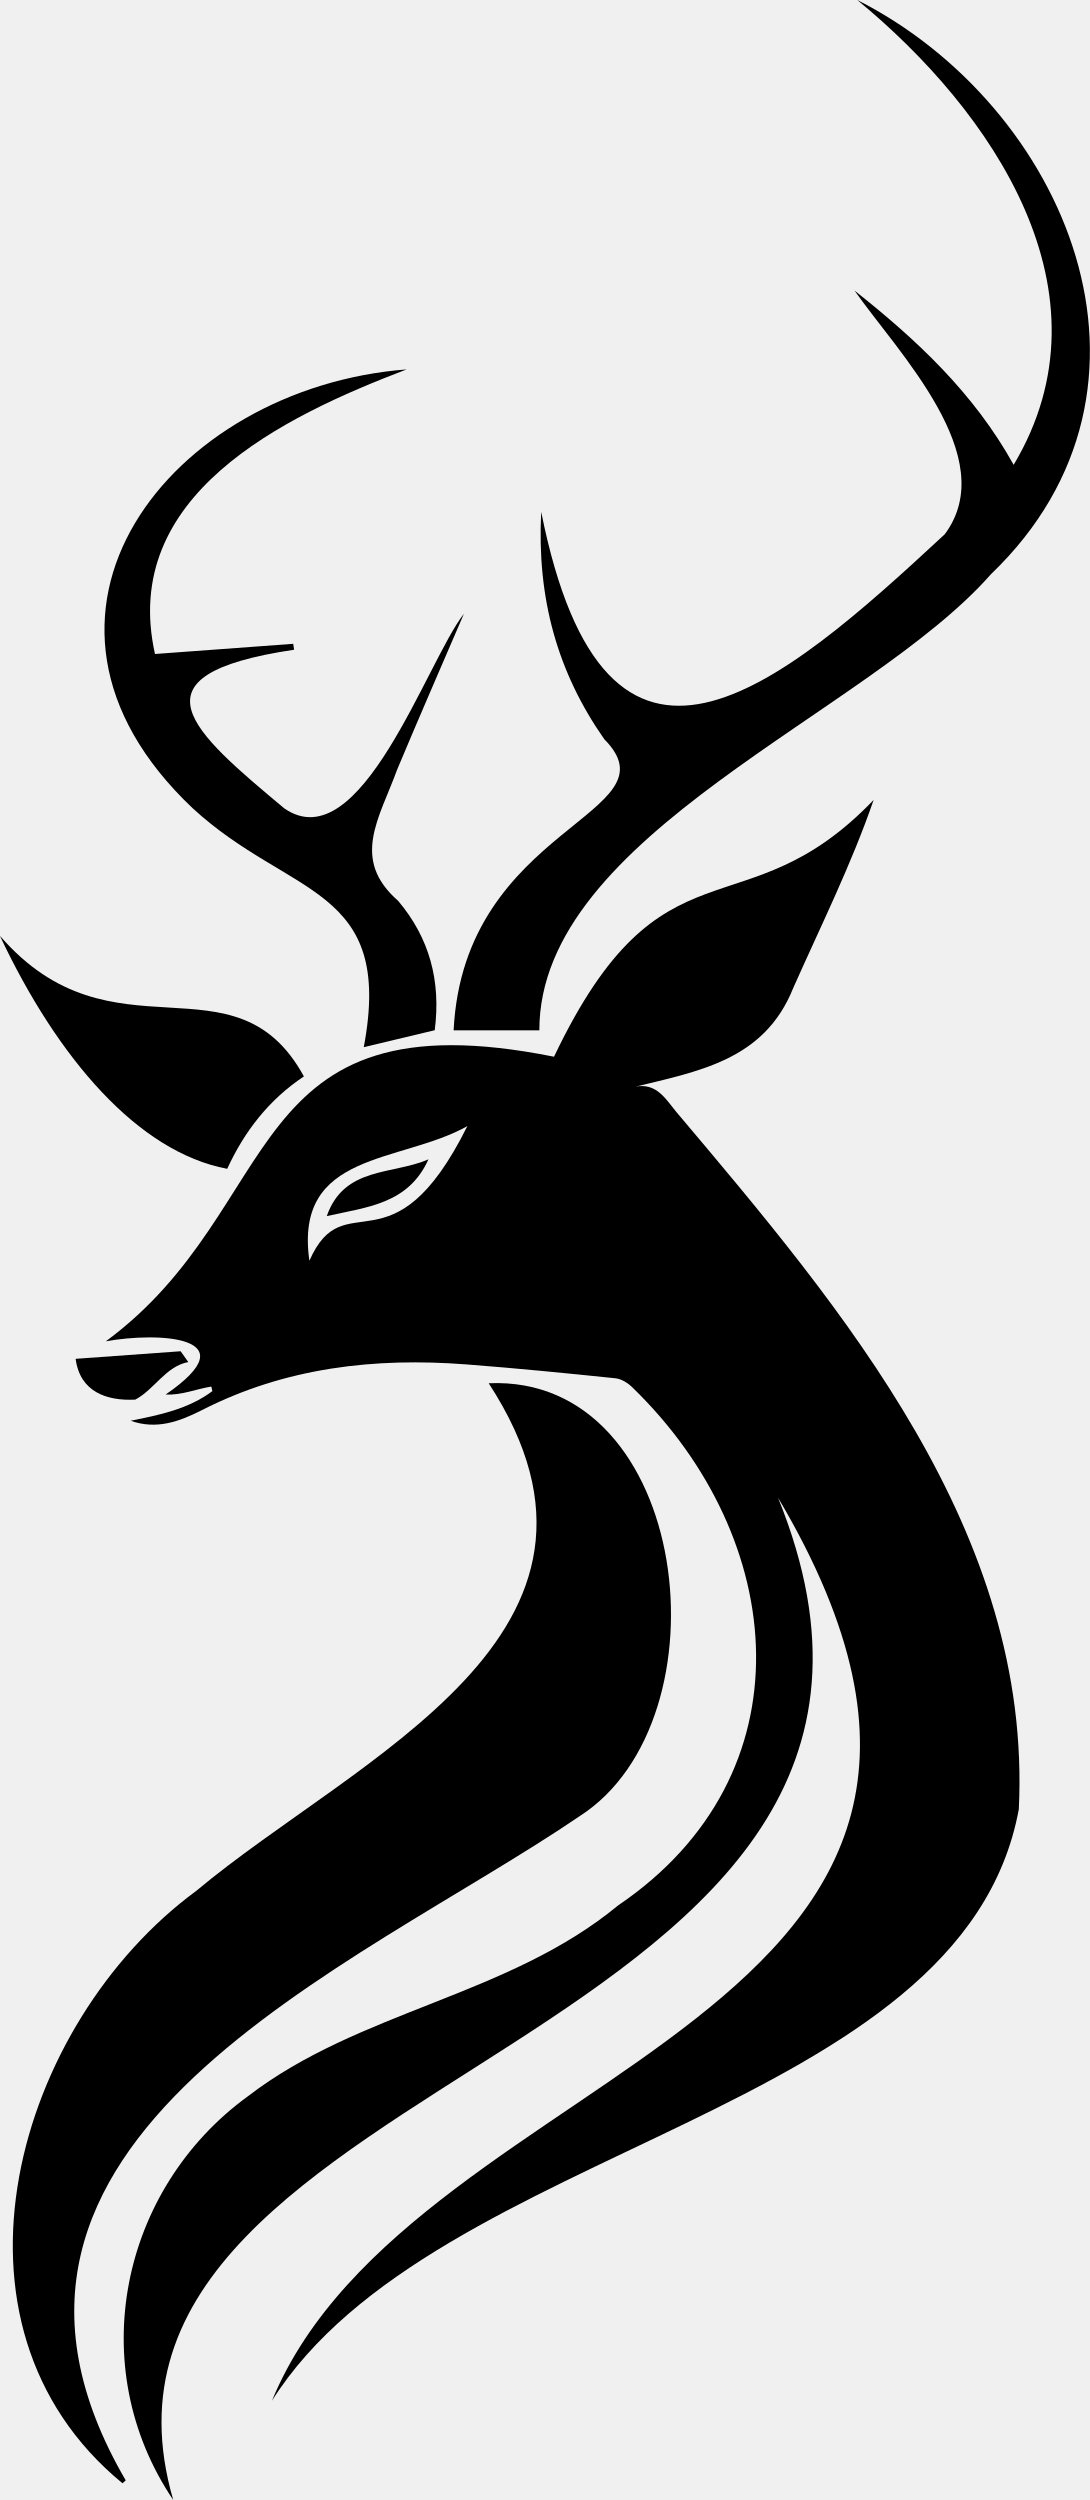
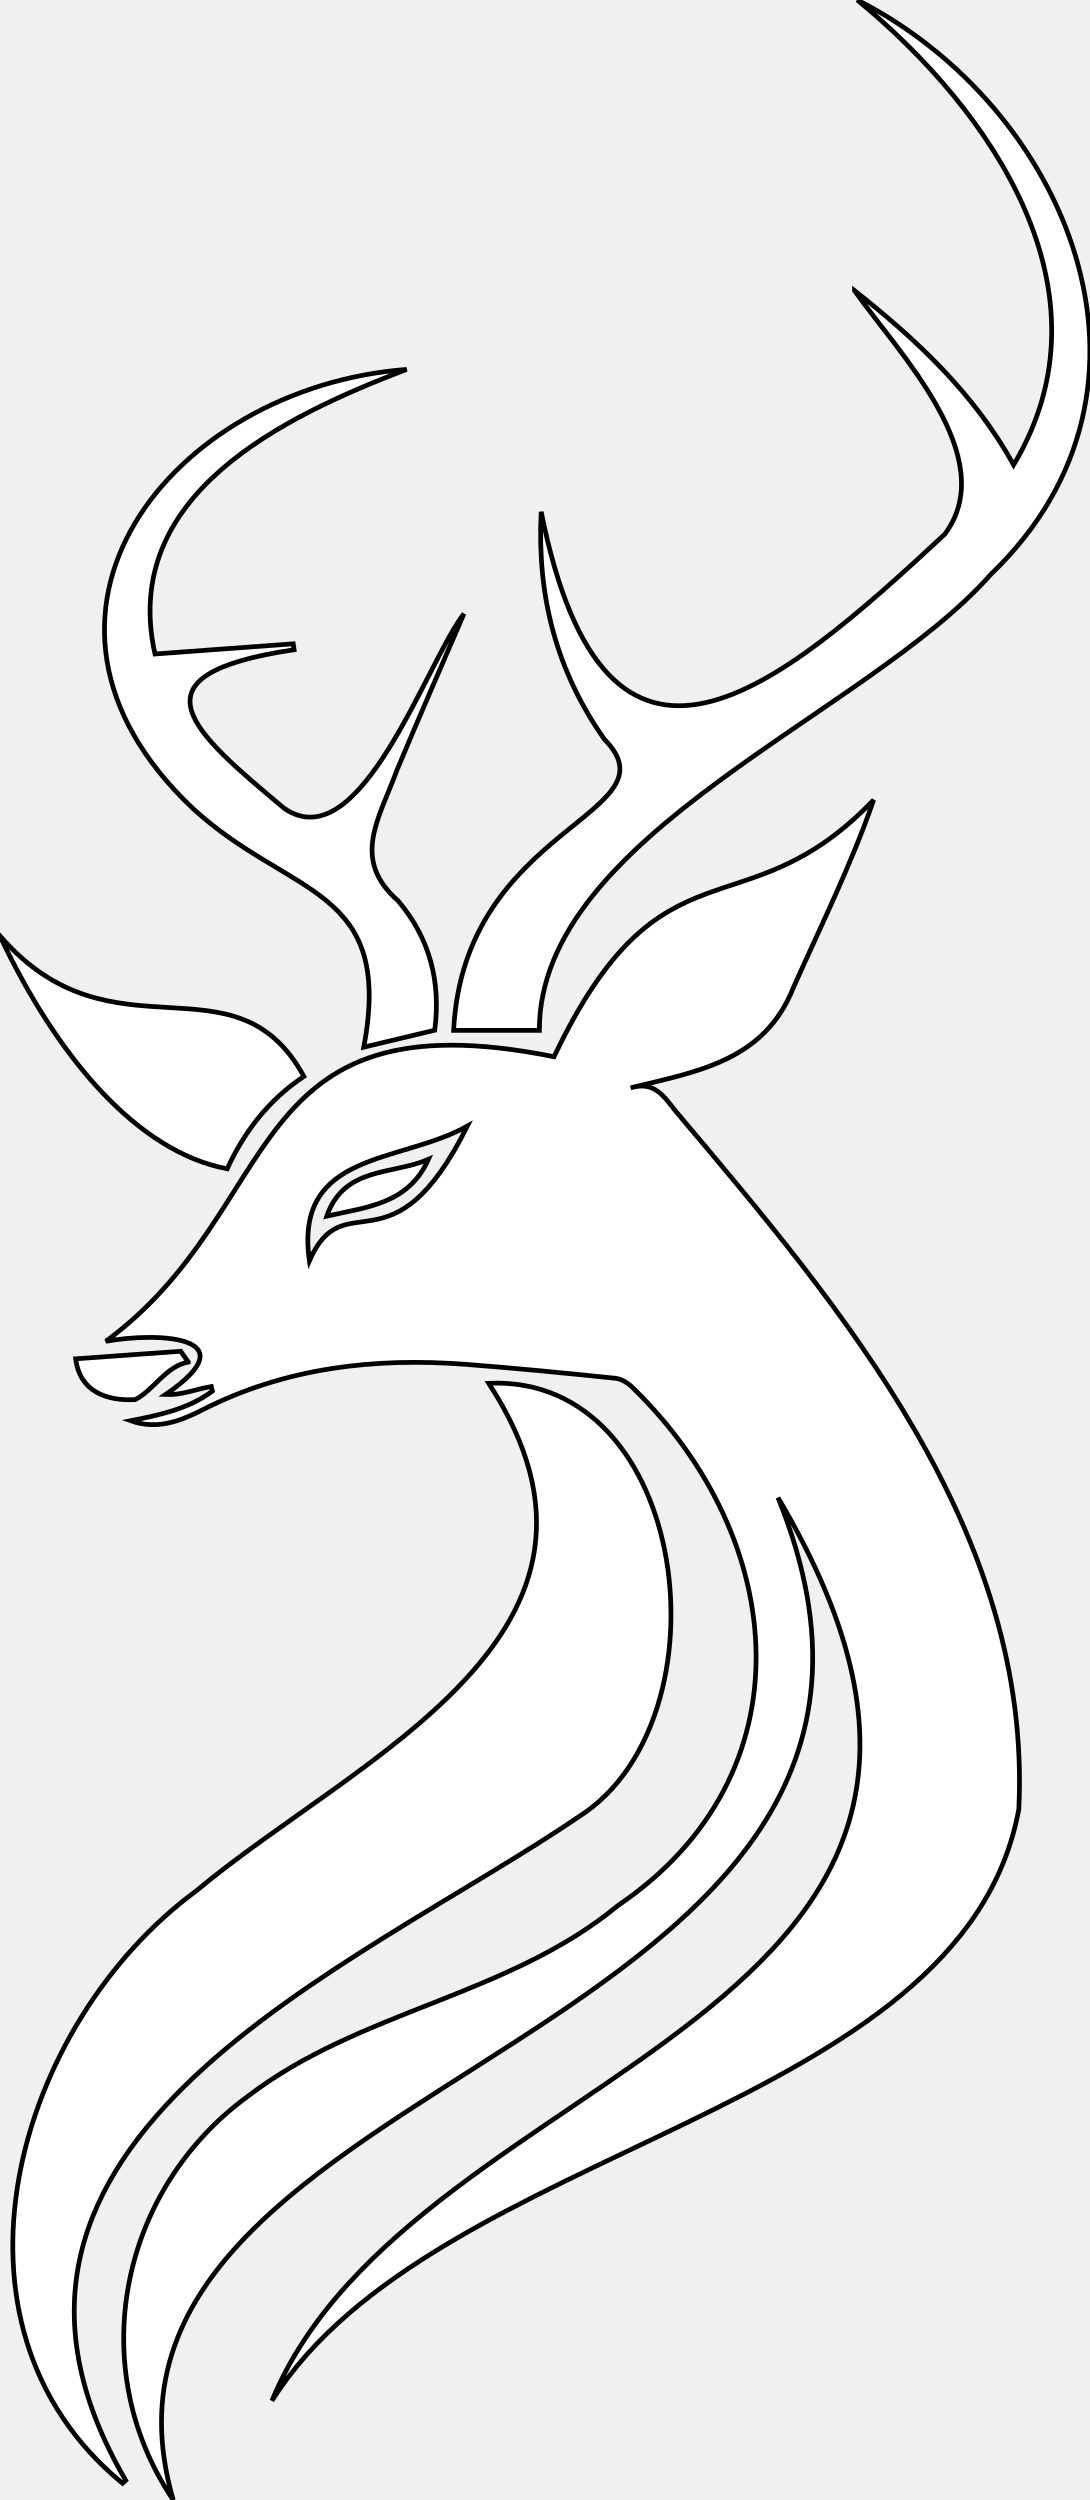
<svg xmlns="http://www.w3.org/2000/svg" width="230.246px" height="528.14px" viewBox="0 0 230.246 528.14" version="1.1">
-   <g transform="translate(-226, -116)" fill="#000000">
+   <g transform="translate(-226, -116)" fill="#ffffff" stroke="#000000">
    <g transform="translate(226, 116)">
      <path d="M57.45,507.17 C87.47,434.44 230.61,428.18 164.36,316.39 C212.12,434.18 9.66,435.54 36.6,528.14 C17.62,500.02 25.38,462.49 52.37,442.85 C75.91,424.74 107.39,421.7 130.58,402.53 C171.31,374.92 166.56,325.05 133.62,293.12 C132.68,292.18 131.28,291.3 130.01,291.17 C119.53,290.08 109.04,289.05 98.53,288.24 C79.12,286.75 60.28,288.9 42.67,297.89 C37.86,300.34 33.03,302.08 27.6,300.14 C33.72,298.92 39.79,297.68 44.87,293.88 C44.79,293.56 44.72,293.24 44.64,292.92 C41.32,293.46 38.49,294.75 34.98,294.61 C52.95,282.27 33.41,281.35 22.36,283.36 C60.84,254.97 50.11,209.81 117.04,223.24 C139.92,175.21 157.05,197.72 184.56,168.99 C179.89,182.55 173.44,195.52 167.6,208.66 C161.44,224.1 147.53,226.31 133.23,229.81 C138.31,228.28 140.3,231.71 142.79,234.8 C178.23,276.79 218.08,323.74 215.23,382.21 C203.29,447.16 91.81,452.67 57.45,507.17 L57.45,507.17 Z M98.73,237.9 C84.56,245.85 62.06,243.13 65.36,266.34 C72.8,249.43 82.85,269.83 98.73,237.9 L98.73,237.9 Z" />
      <path d="M103.24,292.22 C145.96,290.35 154.28,363.26 122.46,383.67 C75.04,415.94 -15.57,451.75 26.56,523.99 C26.33,524.2 26.11,524.4 25.88,524.61 C-15.13,490.92 3.46,427.39 41.47,399.45 C75.34,371.1 137.8,345.29 103.24,292.22 Z" />
      <path d="M180.53,61.39 C193.55,71.71 205.68,82.95 214.14,98.2 C235.91,61.72 209.58,23.4 181.1,1.42108547e-14 C225.16,22.33 250.67,81.66 209.34,121.31 C183.34,150.9 113.9,176.15 113.94,217.67 L95.83,217.67 C97.99,174.23 143.39,172.05 127.65,156.15 C117.75,141.99 113.4,126.39 114.33,108.12 C128.05,176.8 164.52,145.45 199.59,112.86 C211.65,96.64 189.69,74.44 180.53,61.4 L180.53,61.39 Z" />
      <path d="M85.9,78.04 C59.55,88.09 25.27,104.68 32.74,138.16 C42.5,137.44 52.22,136.73 61.94,136.01 C62,136.43 62.07,136.84 62.13,137.26 C26.33,142.58 40.67,154.56 60.06,170.78 C76.17,181.91 90.18,139.63 98.01,129.66 C93.29,140.64 88.5,151.59 83.89,162.61 C80.13,172.92 74.04,181.5 84.12,190.32 C90.76,198.2 93.17,207.28 91.84,217.64 C86.92,218.82 81.9,220.02 76.85,221.22 C83.3,186.96 61.25,189.69 40.71,170.75 C-2.36,130.04 36.14,81.84 85.9,78.04 Z" />
      <path d="M0.01,197.73 C23.76,225.14 49.6,200.73 64.2,227.4 C56.81,232.31 51.62,239.03 48,246.92 C29.16,243.37 12.18,223.59 0,197.74 L0.01,197.73 Z" />
      <path d="M39.77,287.74 C34.98,288.66 32.59,293.58 28.57,295.68 C22.5,295.98 16.89,294.03 15.98,287.06 C23.86,286.49 31.01,285.98 38.16,285.46 L39.77,287.73 L39.77,287.74 Z" />
      <path d="M90.51,244.92 C82.85,248.24 72.72,246.39 69.03,256.91 C77.44,255 86.24,254.41 90.51,244.92 Z" id="路径" />
    </g>
  </g>
</svg>
